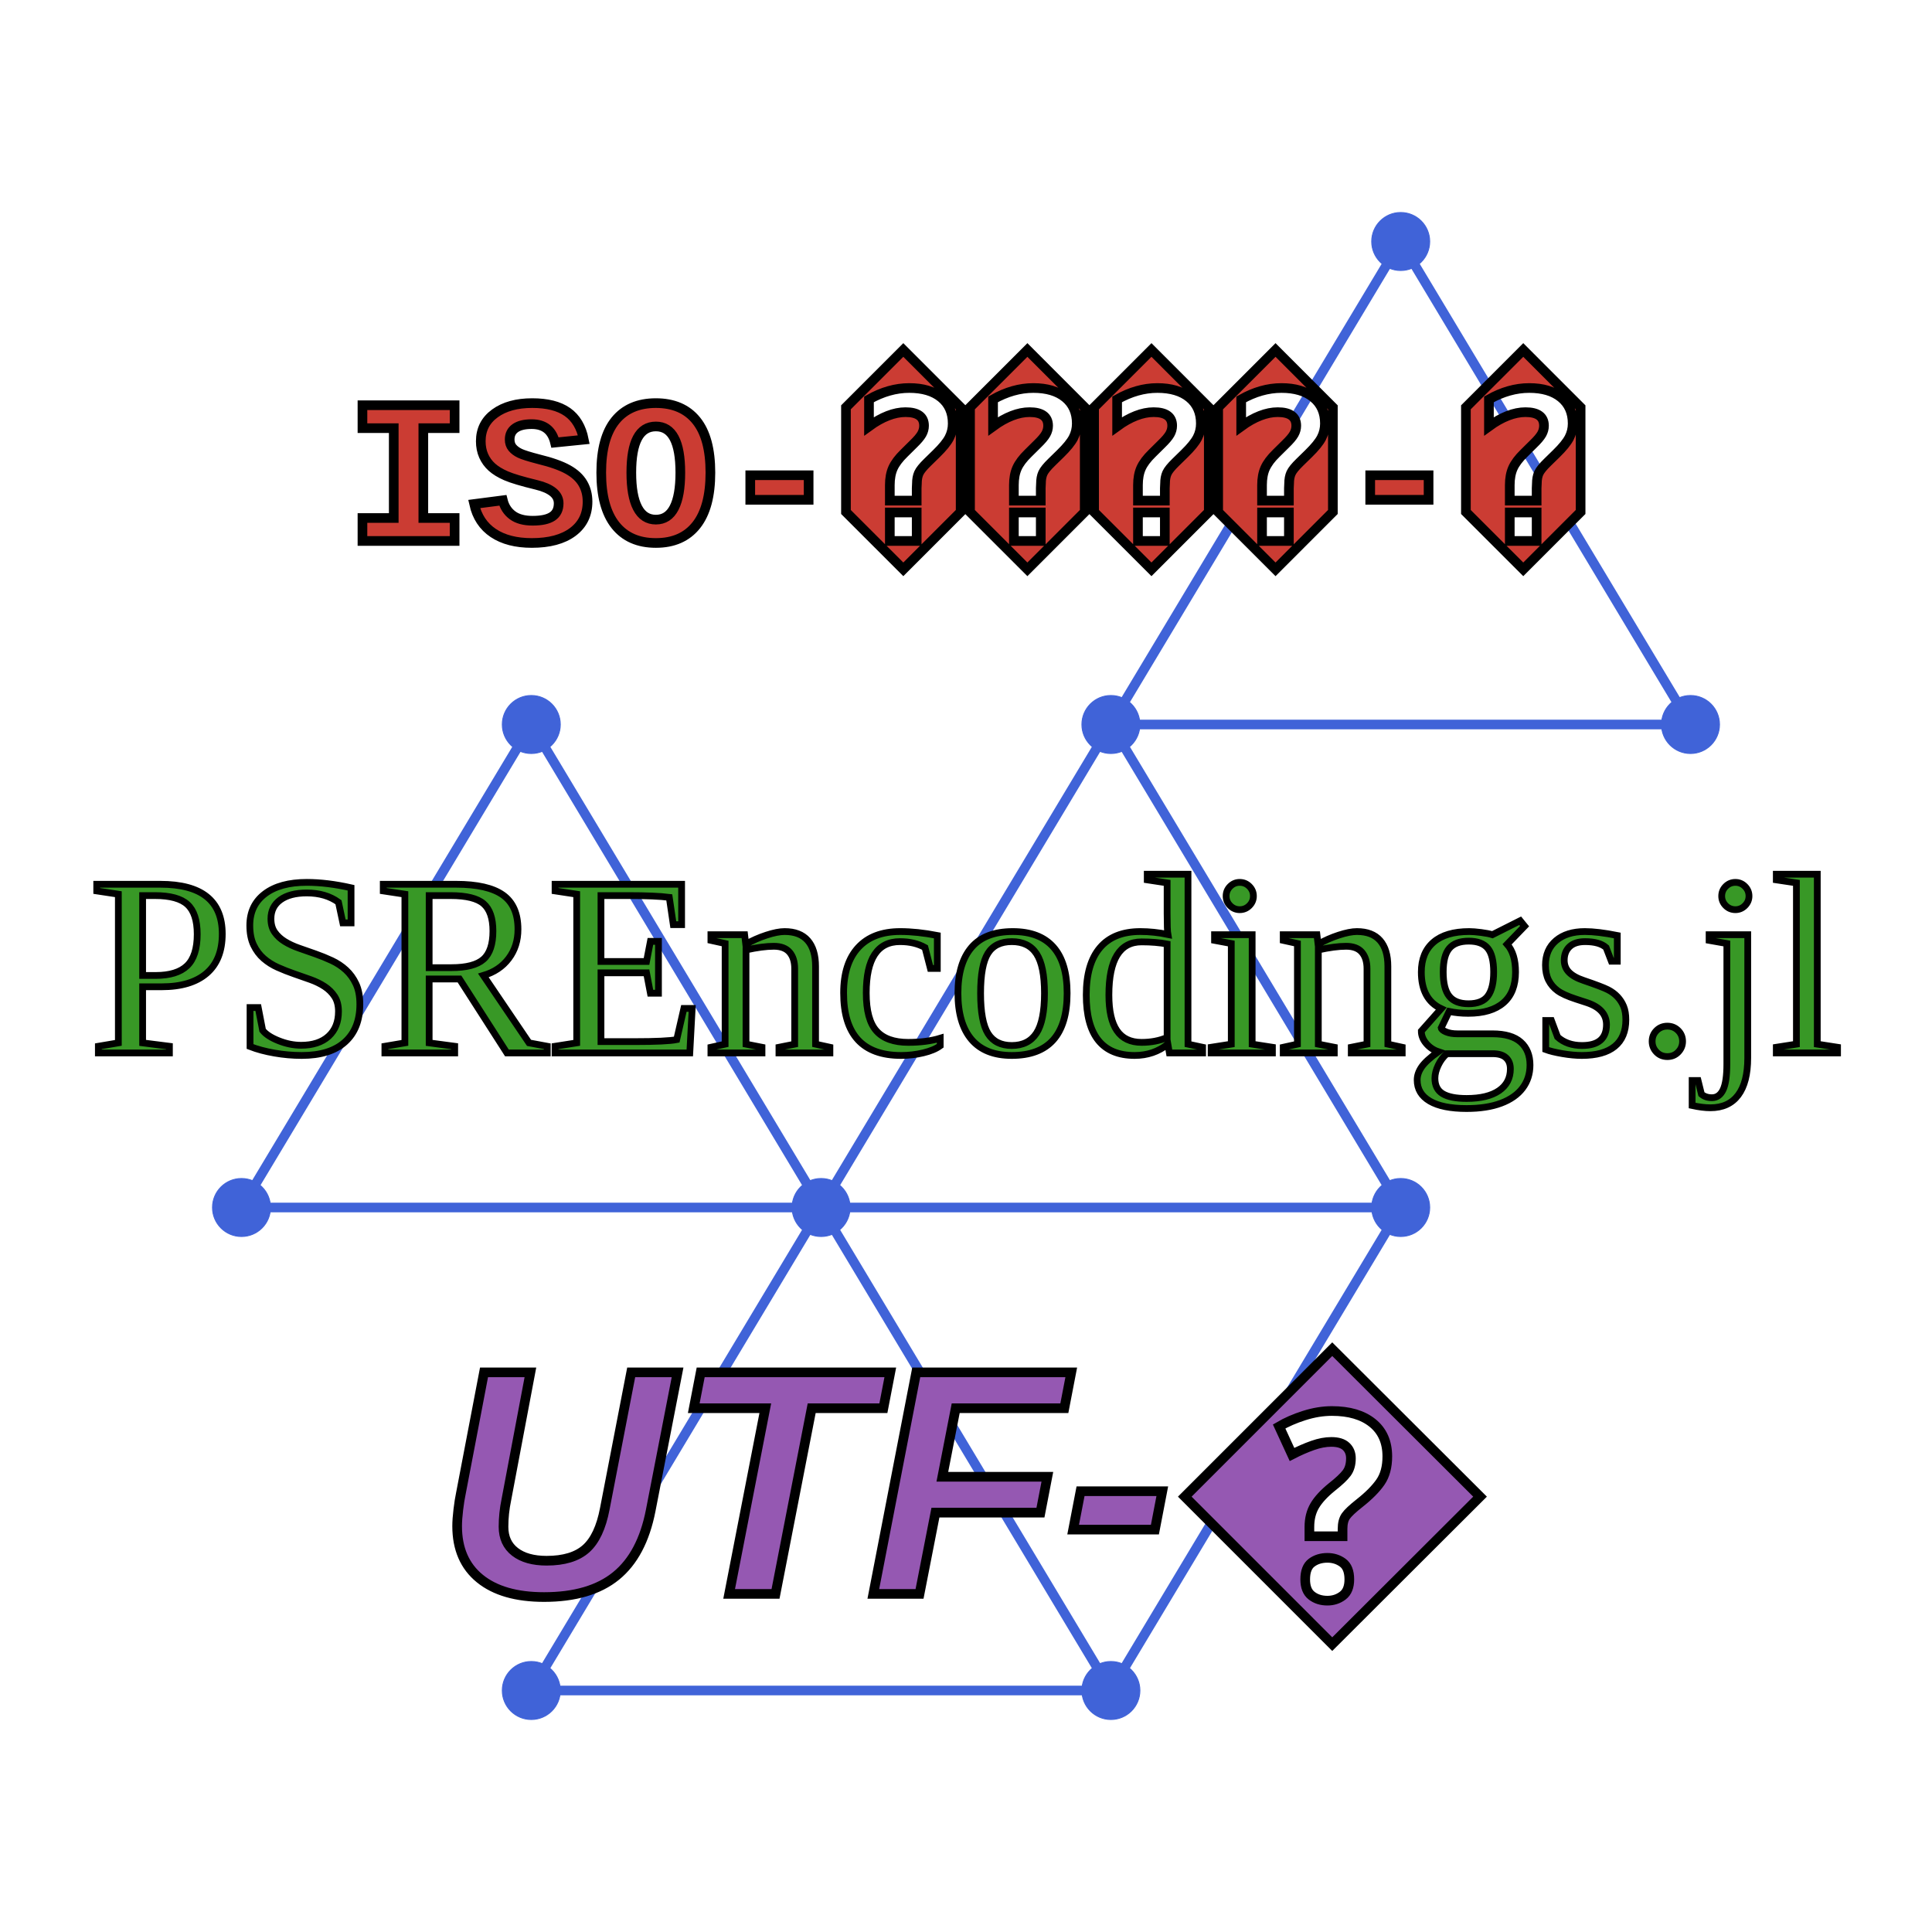
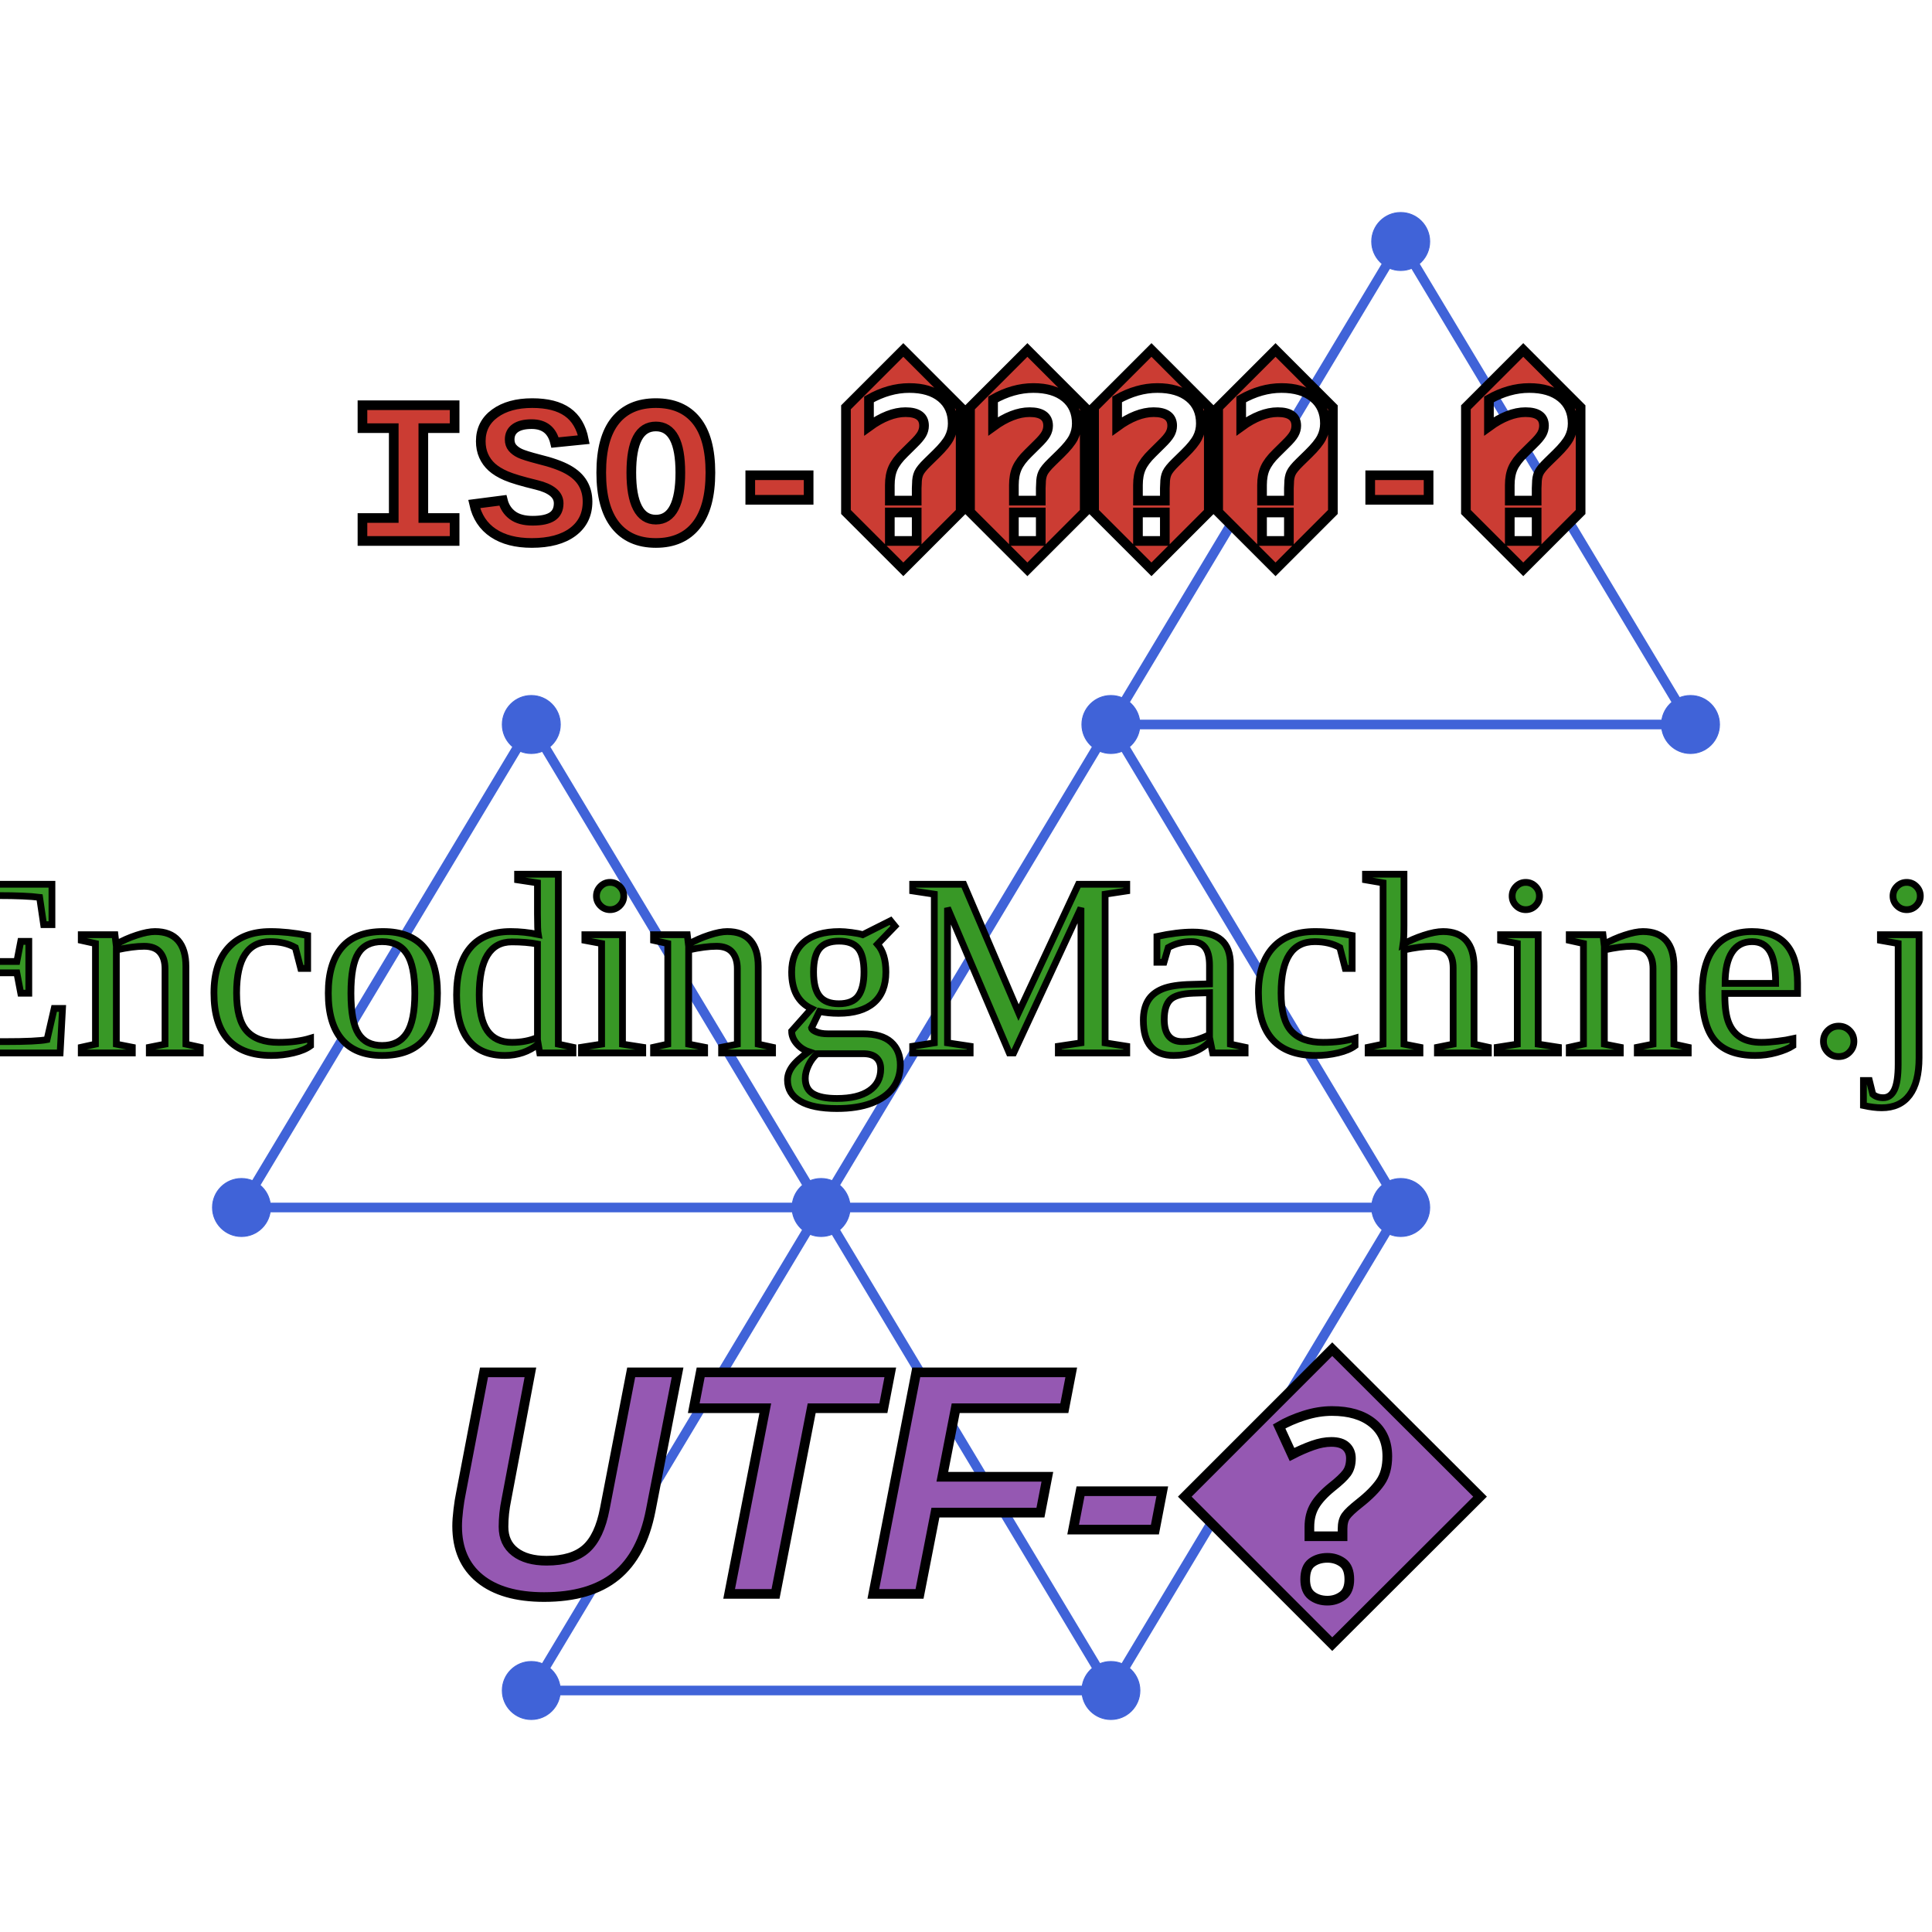
<svg xmlns="http://www.w3.org/2000/svg" width="1000px" height="1000px" viewBox="-250 -250 2000 2000">
  <defs>
    <style type="text/css">
        .red{
            fill: #cb3c33;
            stroke: #cb3c33;
        }

        .green{
            fill: #389826;
            stroke: #389826;
        }

        .blue{
            fill: #4063d8;
            stroke: #4063d8;
        }

        .violet{
            fill: #9558b2;
            stroke: #9558b2;
        }

        .line{
            fill: none;
            stroke-width: 10px;
        }
        
        .text{
            text-anchor: middle;
            stroke: #000;
        }

        .mono{
            font-size: 160pt;
            font-weight: bold;
            font-family: 'Courier New', monospace;
            stroke-width: 10px;
        }

        .times{
            font-size: 200pt;
            font-family: 'Times New Roman', times, serif;
            stroke-width: 7px;
        }

        .sans{
            font-size: 250pt;
            font-weight: bold;
            font-family: 'Arial', Helvetica, sans-serif;
            font-style: italic;
            stroke-width: 10px;
        }
        </style>
  </defs>

    
    s
    <path class="blue line" d="         M1200 1000         L 600 1000         L 900  500         L1200    0         L1500  500         L 900  500         L1200 1000         L 900 1500         L 600 1000         L 300  500         L   0 1000         L 600 1000         L 300 1500         L 900 1500     " />
  <circle class="blue" r="30px" cx="1200" cy="0" />
  <circle class="blue" r="30px" cx="300" cy="500" />
  <circle class="blue" r="30px" cx="900" cy="500" />
  <circle class="blue" r="30px" cx="1500" cy="500" />
  <circle class="blue" r="30px" cx="0" cy="1000" />
  <circle class="blue" r="30px" cx="600" cy="1000" />
  <circle class="blue" r="30px" cx="1200" cy="1000" />
  <circle class="blue" r="30px" cx="300" cy="1500" />
  <circle class="blue" r="30px" cx="900" cy="1500" />
  <text class="red text mono" x="750" y="310">ISO-����-�</text>
-   <text class="green text times" x="750" y="840">PSREncodings.jl</text>
+   <text class="green text times" x="750" y="840">EncodingMachine.jl</text>
  <text class="violet text sans" x="750" y="1400">UTF-�</text>
</svg>
